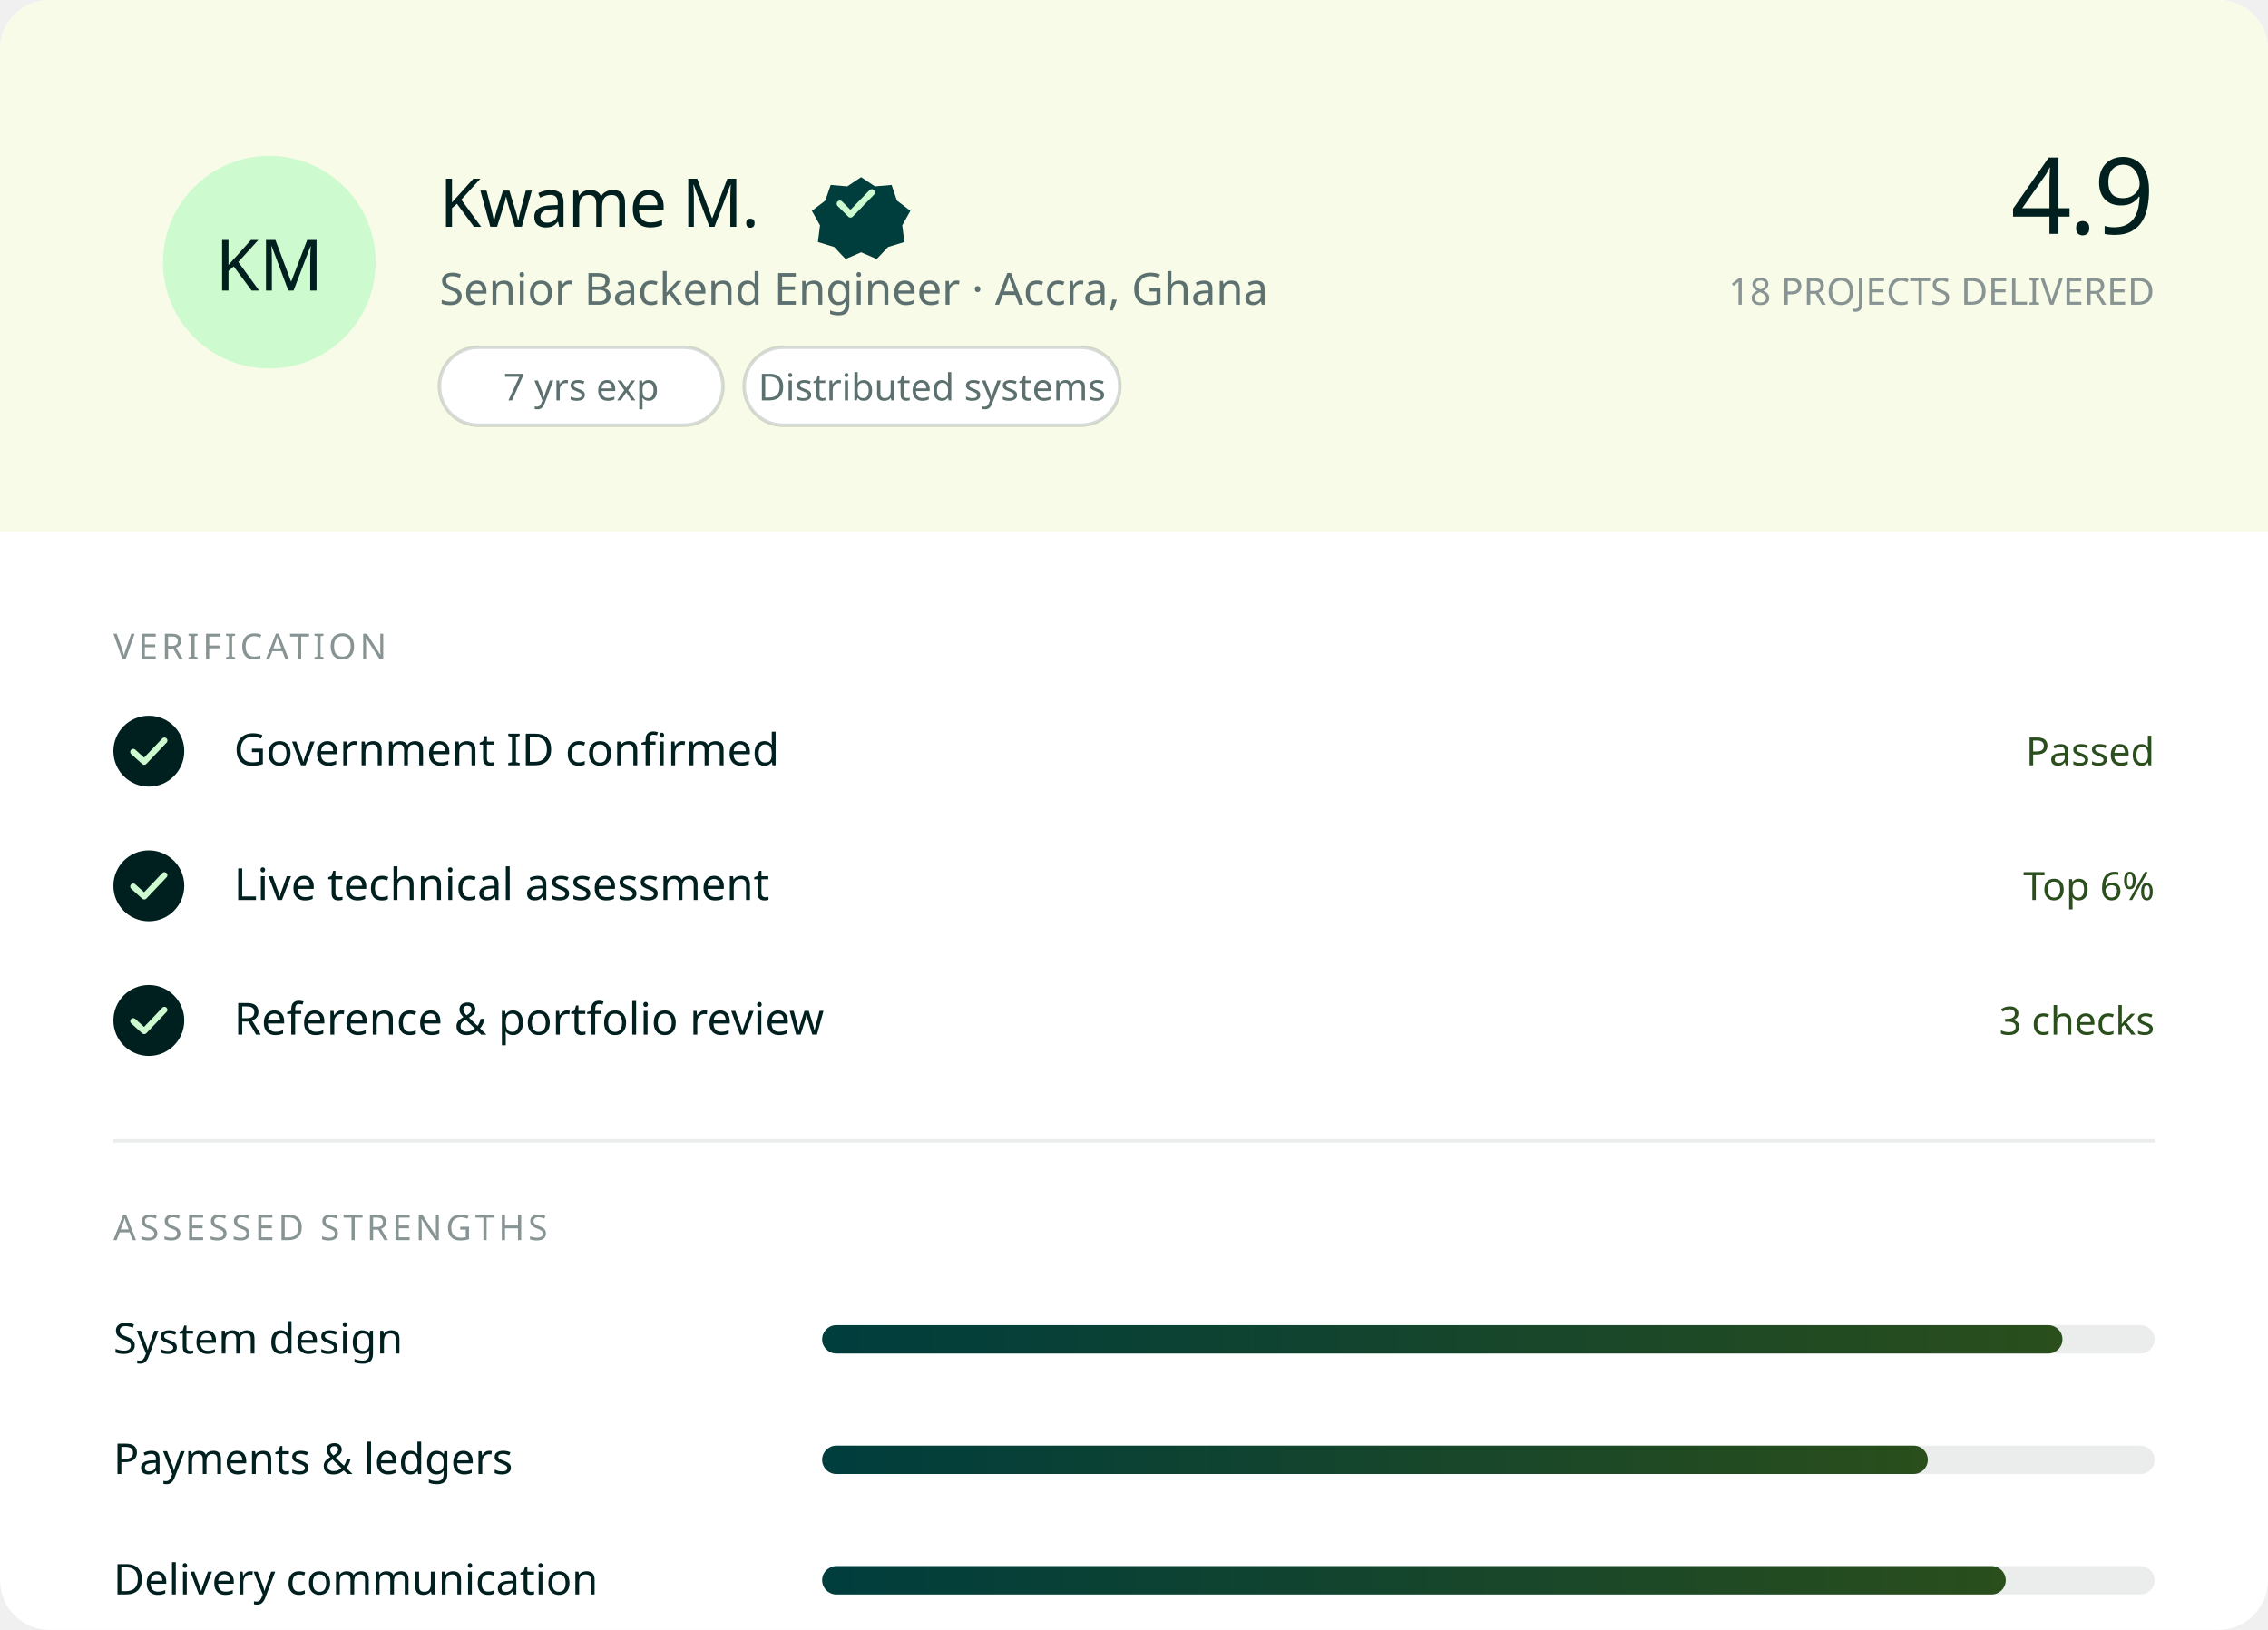
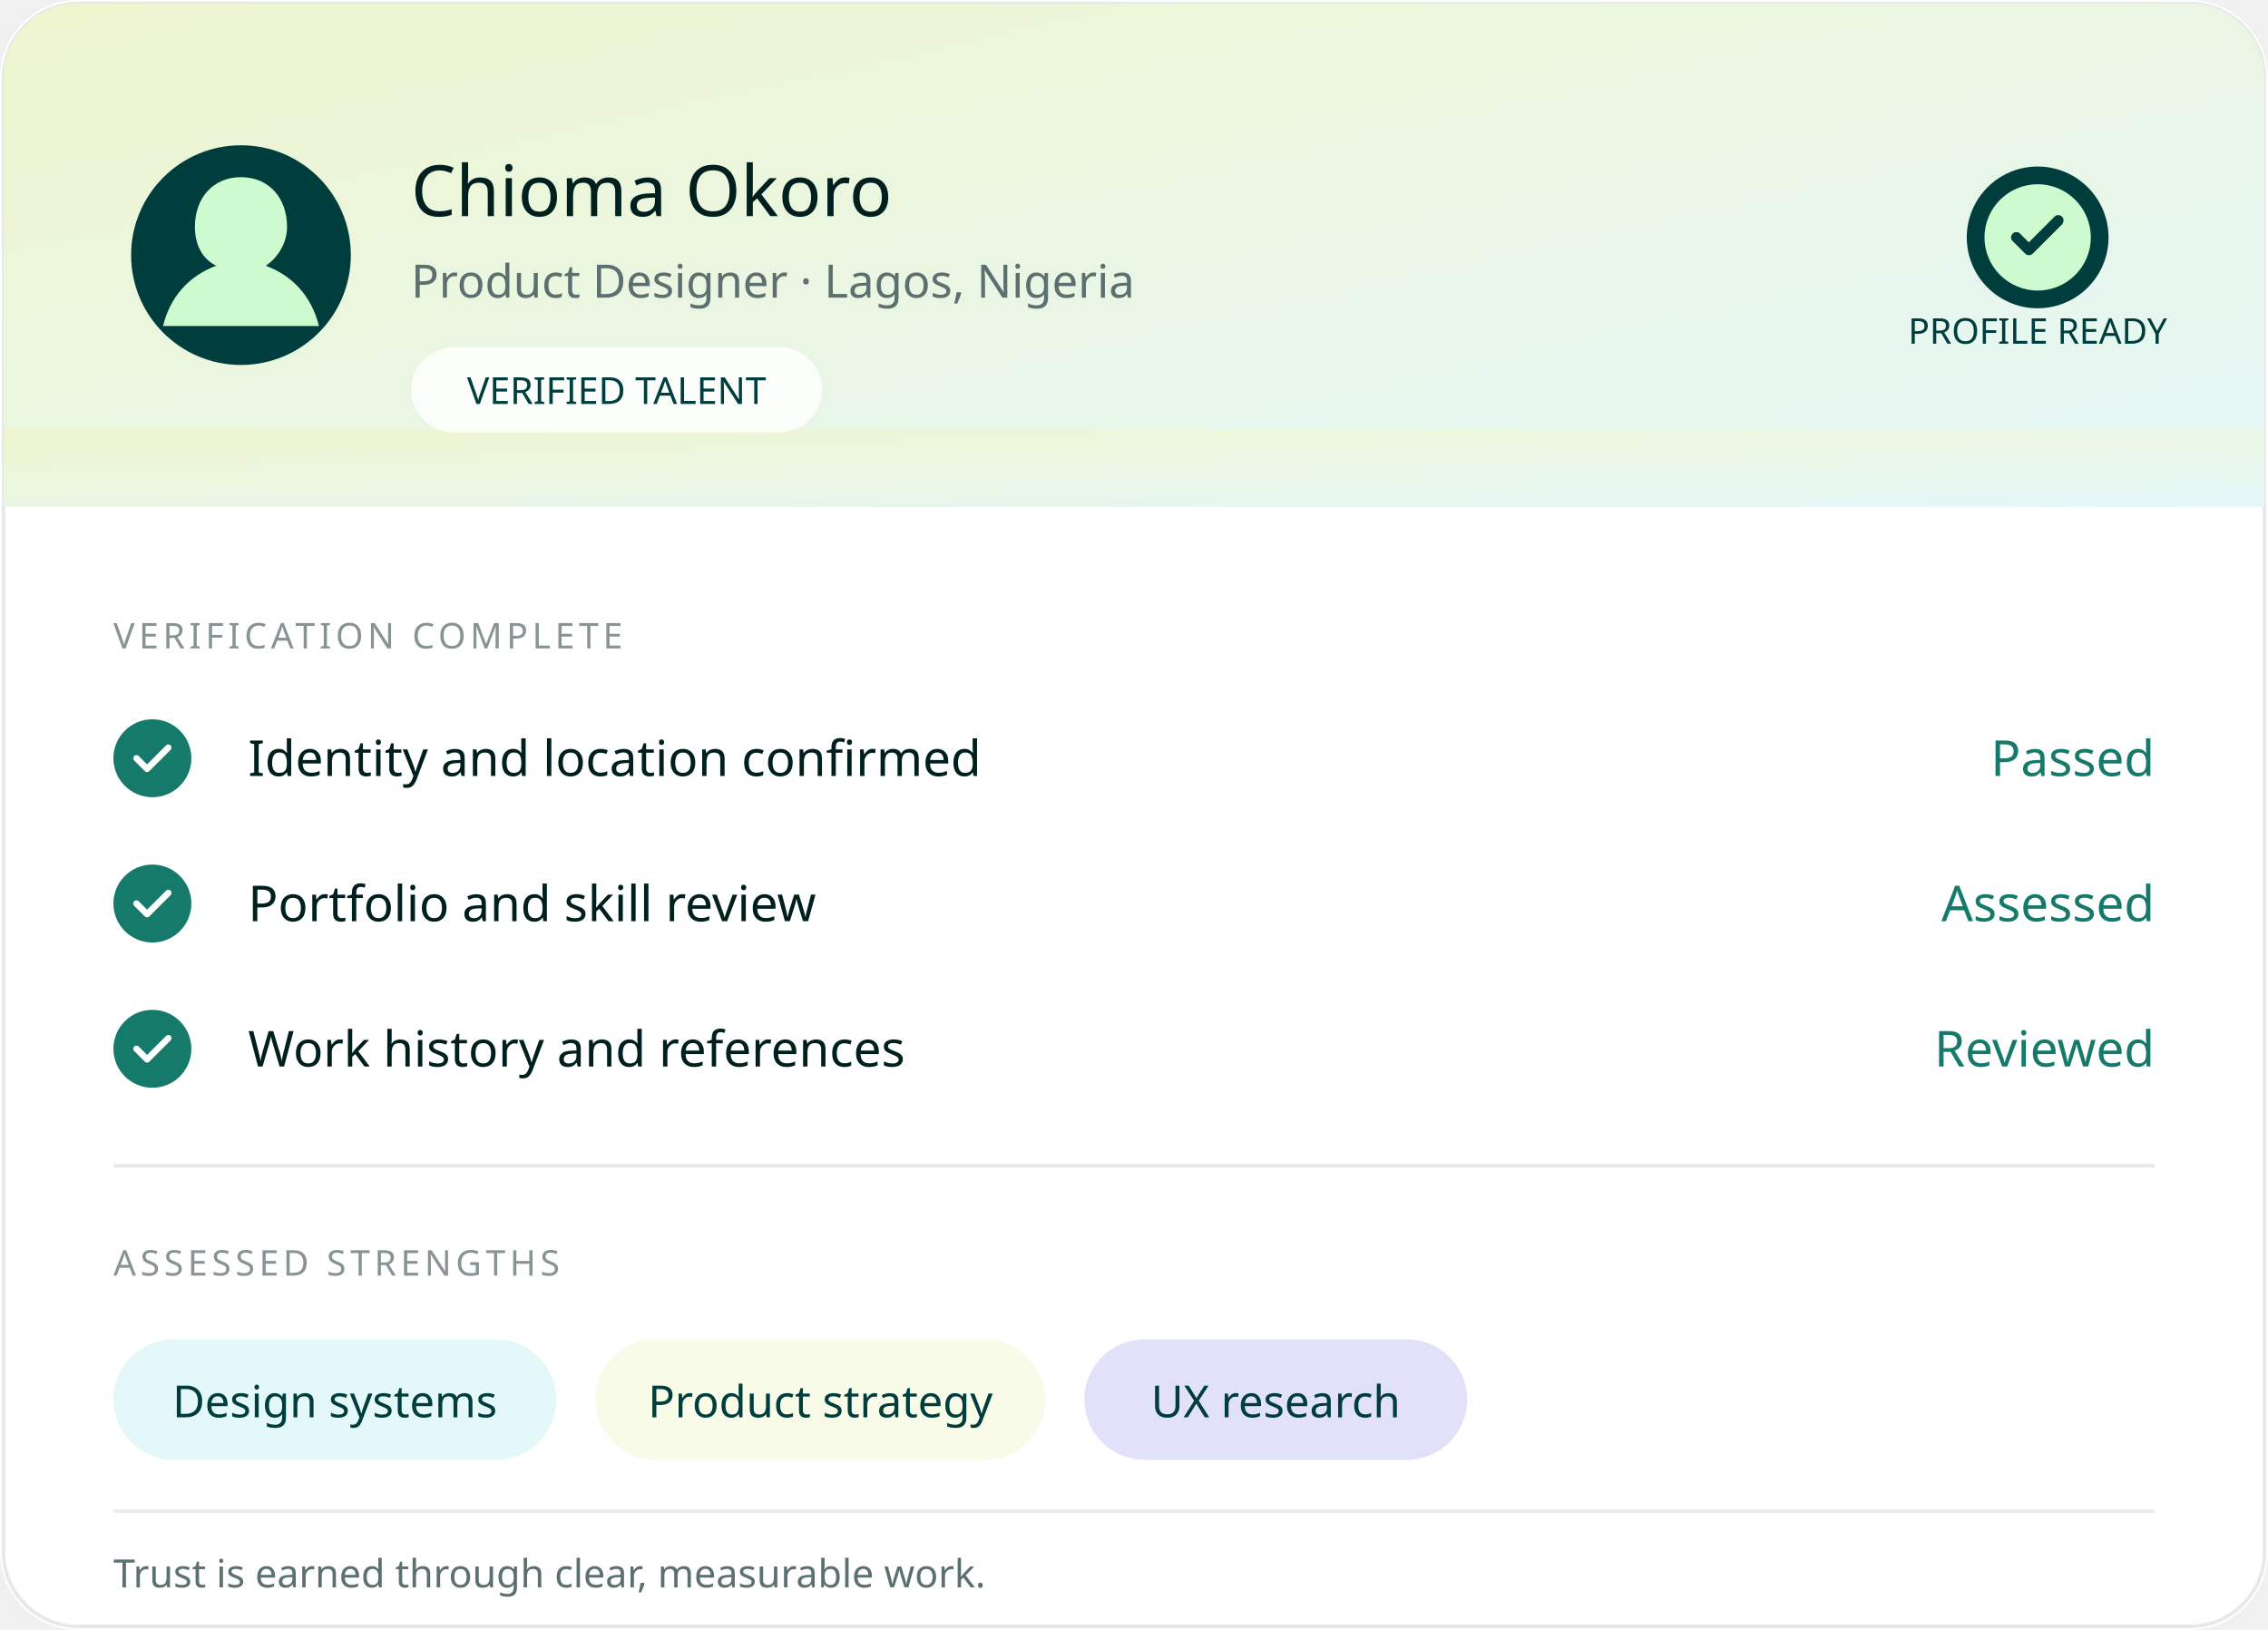
- <svg xmlns="http://www.w3.org/2000/svg" viewBox="0 0 640 460" role="img" aria-label="Talent verification profile showing identity check, skills assessment and delivery record">
+ <svg xmlns="http://www.w3.org/2000/svg" viewBox="0 0 640 460" role="img" aria-label="Verified profile for Chioma Okoro, showing identity, skill, and work-history checks">
  <defs>
-     <style>.t{font-family:'Plus Jakarta Sans',system-ui,sans-serif}.m{font-weight:500}</style>
-     <linearGradient id="g4" x1="0" y1="0" x2="1" y2="0">
-       <stop offset="0" stop-color="#003d3d" />
-       <stop offset="1" stop-color="#2a4e1c" />
+     <style>.t{font-family:'Google Sans','Product Sans',system-ui,sans-serif}.m{font-weight:500}</style>
+     <linearGradient id="header" x1="0" x2="1" y1="0" y2="1">
+       <stop stop-color="#eff5ce" />
+       <stop offset="1" stop-color="#e4f7f9" />
    </linearGradient>
  </defs>
-   <rect width="640" height="460" rx="14" fill="#ffffff" />
-   <rect x="0" y="0" width="640" height="150" rx="14" fill="#f8fbe7" />
-   <rect x="0" y="120" width="640" height="30" fill="#f8fbe7" />
-   <circle cx="76" cy="74" r="30" fill="#cdface" />
-   <text class="t m" x="76" y="82" font-size="20" fill="#001f1f" text-anchor="middle">KM</text>
-   <text class="t m" x="124" y="64" font-size="19" fill="#001f1f" letter-spacing="-0.4">Kwame M.</text>
-   <path d="M243 50 l3.9 2.6 4.7-.4 1.5 4.4 3.8 2.9 -2.3 4.1 .6 4.7 -4.6 1.4 -3.2 3.4 -4.4-1.9 -4.4 1.9 -3.2-3.4 -4.6-1.4 .6-4.7 -2.3-4.1 3.8-2.9 1.5-4.4 4.7 .4z" fill="#003d3d" />
-   <path d="M237 57.5 l3 3 6-6.2" stroke="#cdface" stroke-width="1.8" fill="none" stroke-linecap="round" stroke-linejoin="round" />
-   <text class="t" x="124" y="86" font-size="12.5" fill="#5c7070">Senior Backend Engineer · Accra, Ghana</text>
-   <g>
-     <rect x="124" y="98" width="80" height="22" rx="11" fill="#ffffff" stroke="#001f1f" stroke-opacity="0.16" />
-     <text class="t" x="164" y="113" font-size="10.5" fill="#5c7070" text-anchor="middle">7 yrs exp</text>
-     <rect x="210" y="98" width="106" height="22" rx="11" fill="#ffffff" stroke="#001f1f" stroke-opacity="0.16" />
-     <text class="t" x="263" y="113" font-size="10.5" fill="#5c7070" text-anchor="middle">Distributed systems</text>
+   <rect width="640" height="460" rx="22" fill="#fff" />
+   <rect x="1" y="1" width="638" height="458" rx="21" fill="none" stroke="#001f1f" stroke-opacity=".1" />
+   <rect x="1" y="1" width="638" height="142" rx="21" fill="url(#header)" />
+   <path d="M1 121h638v22H1z" fill="url(#header)" />
+   <circle cx="68" cy="72" r="31" fill="#003d3d" />
+   <path d="M55 64c0-8 5-14 13-14s13 6 13 14c0 5-3 9-6 11 8 3 13 9 15 17H46c2-8 7-14 15-17-4-2-6-6-6-11Z" fill="#cdface" />
+   <text class="t m" x="116" y="61" font-size="20" fill="#001f1f">Chioma Okoro</text>
+   <text class="t" x="116" y="84" font-size="13" fill="#5c7070">Product Designer · Lagos, Nigeria</text>
+   <rect x="116" y="98" width="116" height="24" rx="12" fill="#fff" fill-opacity=".78" />
+   <text class="t m" x="174" y="114" font-size="10.5" text-anchor="middle" fill="#003d3d">VERIFIED TALENT</text>
+   <g transform="translate(555 47)">
+     <circle cx="20" cy="20" r="20" fill="#003d3d" />
+     <path d="M20 5a15 15 0 1 0 15 15A15 15 0 0 0 20 5m7.1 11.1-8.5 8.5a1.5 1.5 0 0 1-2.1 0l-3.7-3.7a1.5 1.5 0 0 1 2.1-2.1l2.6 2.6 7.4-7.4a1.5 1.5 0 0 1 2.1 2.1Z" fill="#cdface" />
  </g>
-   <text class="t m" x="608" y="66" font-size="30" fill="#001f1f" text-anchor="end" letter-spacing="-0.9">4.9</text>
-   <text class="t" x="608" y="86" font-size="10.5" fill="#889494" text-anchor="end">18 PROJECTS DELIVERED</text>
-   <text class="t m" x="32" y="186" font-size="10" fill="#889494" letter-spacing="1">VERIFICATION</text>
-   <g>
-     <g transform="translate(32 202)">
-       <circle cx="10" cy="10" r="10" fill="#001f1f" />
-       <path d="M5.6 10.2 L8.7 13 L14.4 7" stroke="#cdface" stroke-width="1.7" fill="none" stroke-linecap="round" stroke-linejoin="round" />
-       <text class="t" x="34" y="14" font-size="12.5" fill="#001f1f">Government ID confirmed</text>
-       <text class="t" x="576" y="14" font-size="11" fill="#2a4e1c" text-anchor="end">Passed</text>
+   <text class="t m" x="575" y="97" font-size="10" text-anchor="middle" fill="#003d3d">PROFILE READY</text>
+   <text class="t m" x="32" y="183" font-size="10" letter-spacing="1.2" fill="#889494">VERIFICATION COMPLETE</text>
+   <g class="t" font-size="14" fill="#001f1f">
+     <g transform="translate(32 203)">
+       <circle cx="11" cy="11" r="11" fill="#157a69" />
+       <path d="m6.5 11 3 3 6-6" stroke="#fff" stroke-width="1.8" fill="none" stroke-linecap="round" stroke-linejoin="round" />
+       <text x="38" y="16">Identity and location confirmed</text>
+       <text x="576" y="16" text-anchor="end" fill="#157a69">Passed</text>
    </g>
-     <g transform="translate(32 240)">
-       <circle cx="10" cy="10" r="10" fill="#001f1f" />
-       <path d="M5.6 10.2 L8.7 13 L14.4 7" stroke="#cdface" stroke-width="1.7" fill="none" stroke-linecap="round" stroke-linejoin="round" />
-       <text class="t" x="34" y="14" font-size="12.5" fill="#001f1f">Live technical assessment</text>
-       <text class="t" x="576" y="14" font-size="11" fill="#2a4e1c" text-anchor="end">Top 6%</text>
+     <g transform="translate(32 244)">
+       <circle cx="11" cy="11" r="11" fill="#157a69" />
+       <path d="m6.5 11 3 3 6-6" stroke="#fff" stroke-width="1.8" fill="none" stroke-linecap="round" stroke-linejoin="round" />
+       <text x="38" y="16">Portfolio and skill review</text>
+       <text x="576" y="16" text-anchor="end" fill="#157a69">Assessed</text>
    </g>
-     <g transform="translate(32 278)">
-       <circle cx="10" cy="10" r="10" fill="#001f1f" />
-       <path d="M5.6 10.2 L8.7 13 L14.4 7" stroke="#cdface" stroke-width="1.7" fill="none" stroke-linecap="round" stroke-linejoin="round" />
-       <text class="t" x="34" y="14" font-size="12.5" fill="#001f1f">Reference &amp; portfolio review</text>
-       <text class="t" x="576" y="14" font-size="11" fill="#2a4e1c" text-anchor="end">3 checks</text>
+     <g transform="translate(32 285)">
+       <circle cx="11" cy="11" r="11" fill="#157a69" />
+       <path d="m6.5 11 3 3 6-6" stroke="#fff" stroke-width="1.8" fill="none" stroke-linecap="round" stroke-linejoin="round" />
+       <text x="38" y="16">Work history and references</text>
+       <text x="576" y="16" text-anchor="end" fill="#157a69">Reviewed</text>
    </g>
  </g>
-   <line x1="32" y1="322" x2="608" y2="322" stroke="#001f1f" stroke-opacity="0.08" />
-   <text class="t m" x="32" y="350" font-size="10" fill="#889494" letter-spacing="1">ASSESSED STRENGTHS</text>
-   <g transform="translate(32 364)">
-     <text class="t" x="0" y="18" font-size="12" fill="#001f1f">System design</text>
-     <rect x="200" y="10" width="376" height="8" rx="4" fill="#001f1f" fill-opacity="0.08" />
-     <rect x="200" y="10" width="350" height="8" rx="4" fill="url(#g4)" />
-     <text class="t" x="0" y="52" font-size="12" fill="#001f1f">Payments &amp; ledgers</text>
-     <rect x="200" y="44" width="376" height="8" rx="4" fill="#001f1f" fill-opacity="0.08" />
-     <rect x="200" y="44" width="312" height="8" rx="4" fill="url(#g4)" />
-     <text class="t" x="0" y="86" font-size="12" fill="#001f1f">Delivery communication</text>
-     <rect x="200" y="78" width="376" height="8" rx="4" fill="#001f1f" fill-opacity="0.08" />
-     <rect x="200" y="78" width="334" height="8" rx="4" fill="url(#g4)" />
+   <line x1="32" y1="329" x2="608" y2="329" stroke="#001f1f" stroke-opacity=".1" />
+   <text class="t m" x="32" y="360" font-size="10" letter-spacing="1.2" fill="#889494">ASSESSED STRENGTHS</text>
+   <g class="t" font-size="12.5" fill="#003d3d">
+     <rect x="32" y="378" width="125" height="34" rx="17" fill="#e4f7f9" />
+     <text x="94.5" y="400" text-anchor="middle">Design systems</text>
+     <rect x="168" y="378" width="127" height="34" rx="17" fill="#f8fbe7" />
+     <text x="231.5" y="400" text-anchor="middle">Product strategy</text>
+     <rect x="306" y="378" width="108" height="34" rx="17" fill="#e1e1fa" />
+     <text x="360" y="400" text-anchor="middle">UX research</text>
  </g>
+   <rect x="32" y="426" width="576" height="1" fill="#001f1f" fill-opacity=".08" />
+   <text class="t" x="32" y="448" font-size="11" fill="#5c7070">Trust is earned through clear, measurable work.</text>
</svg>
